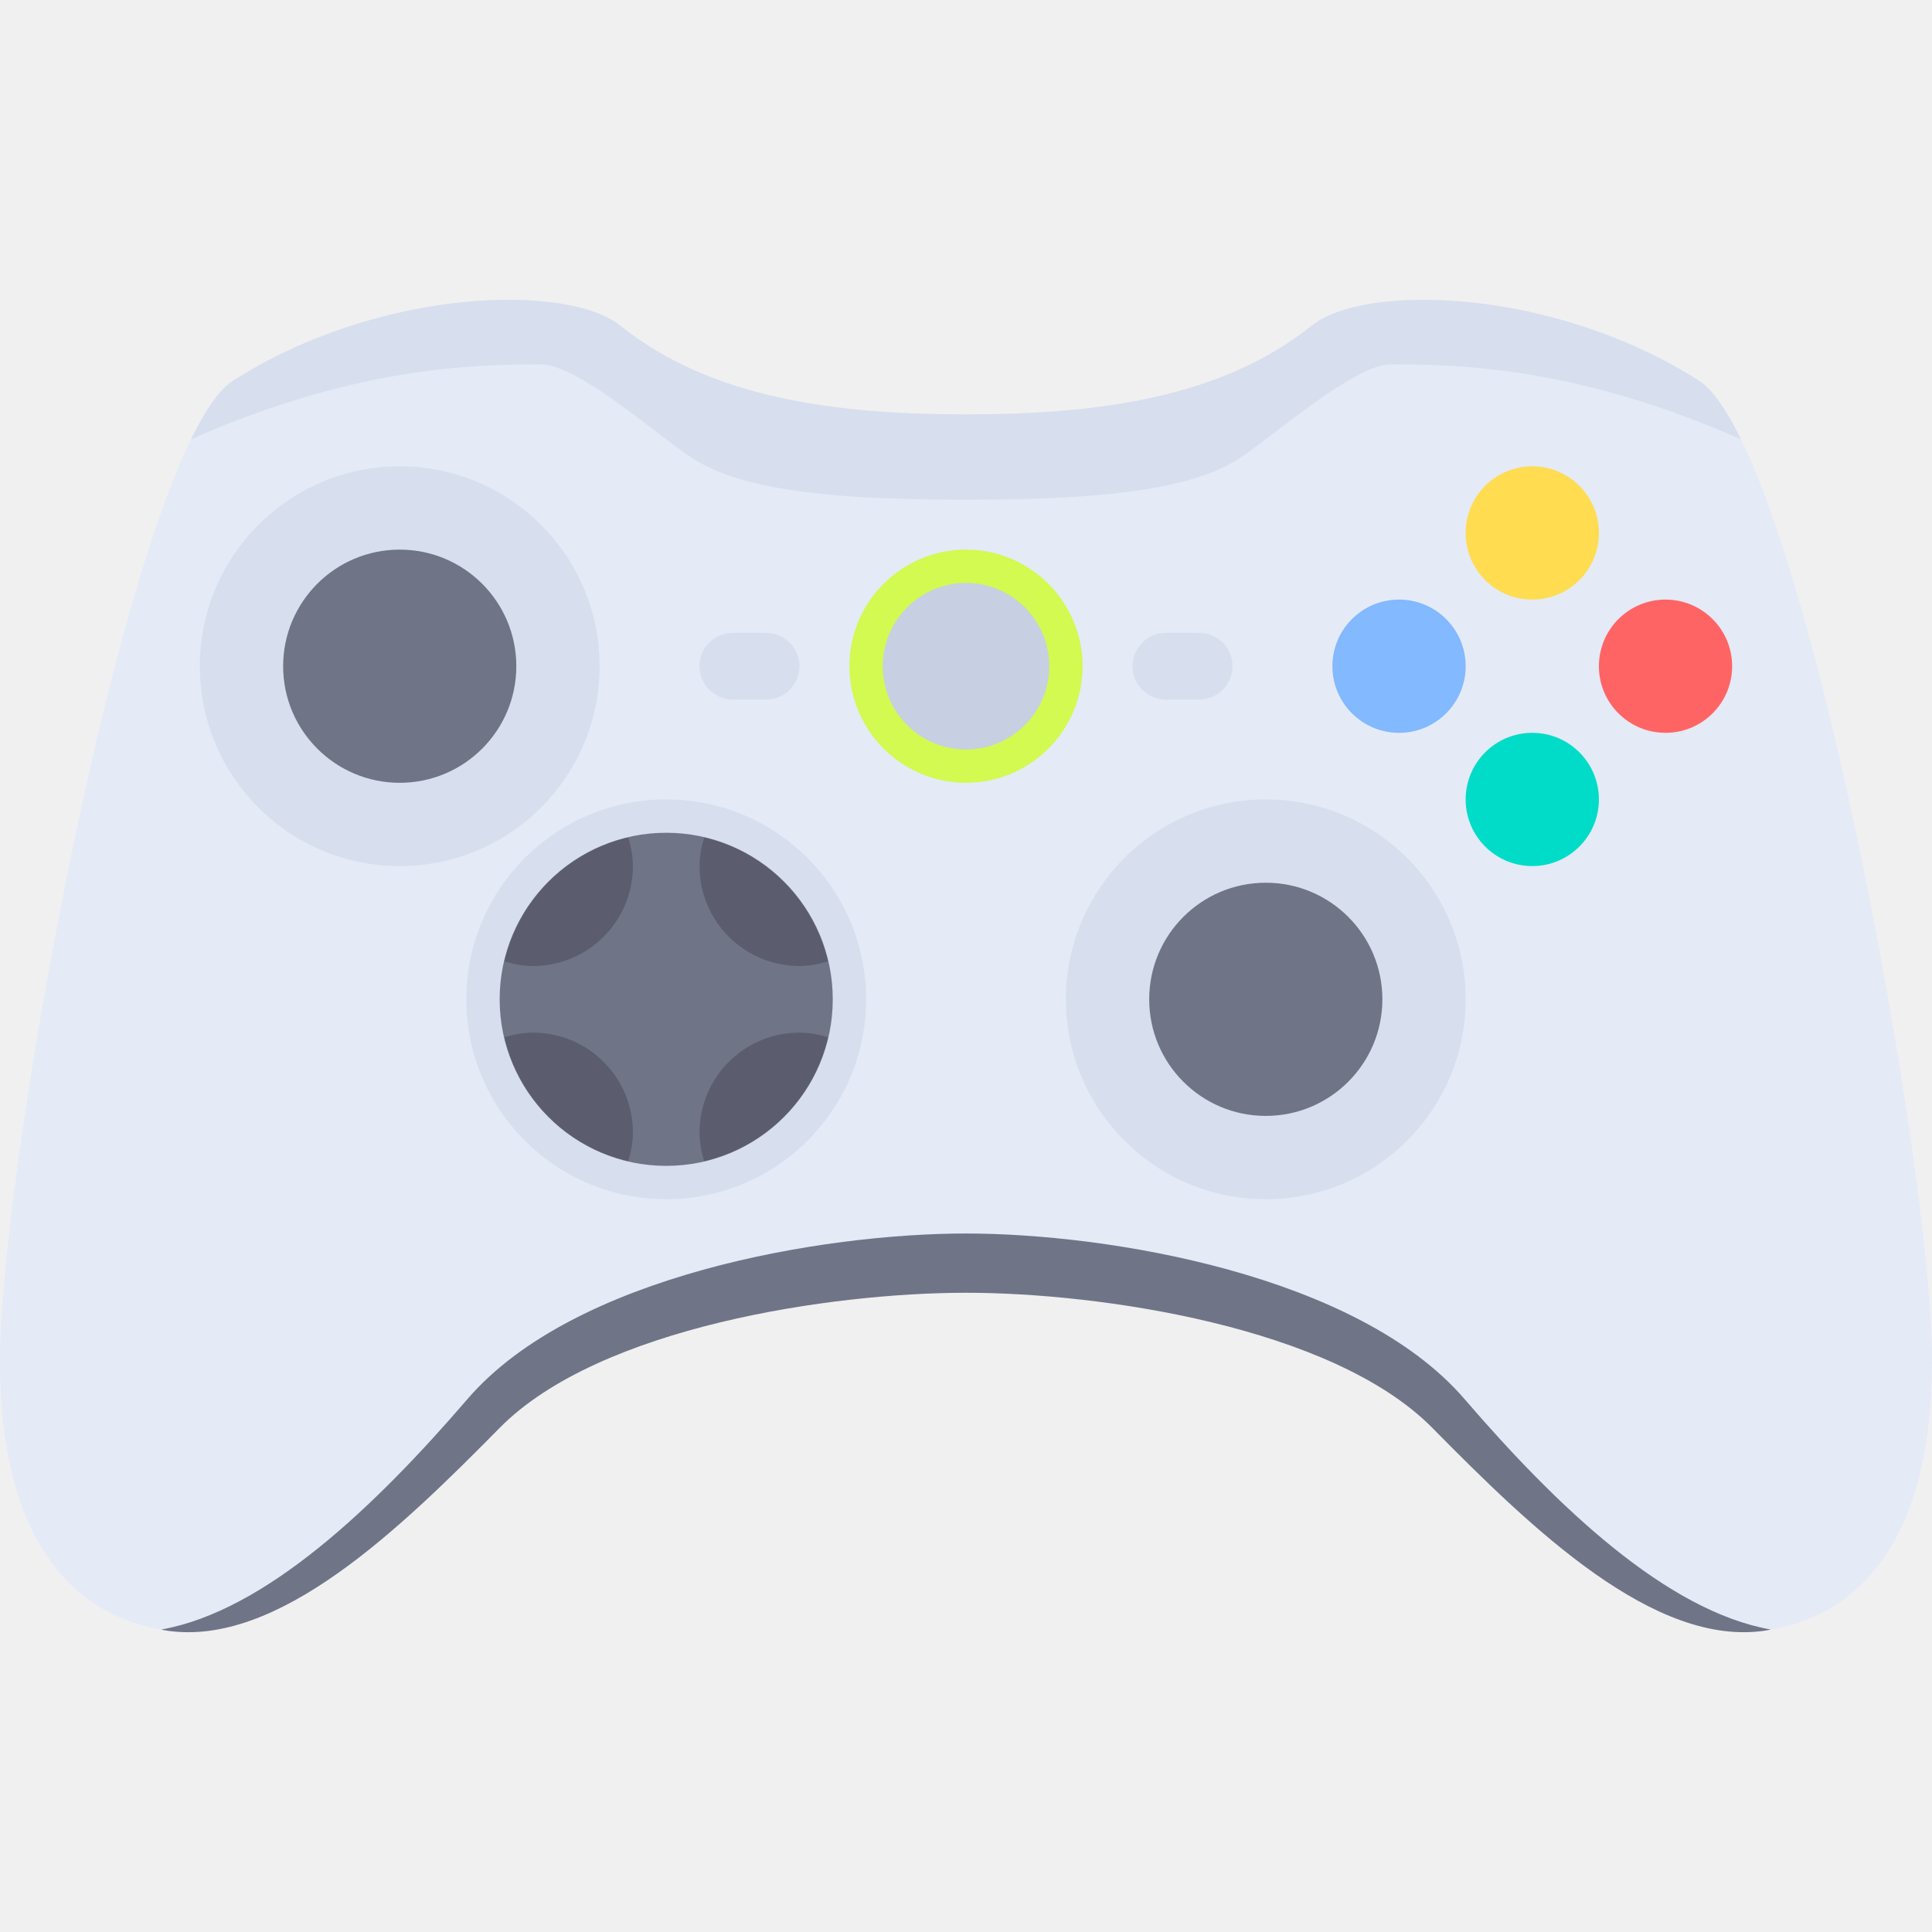
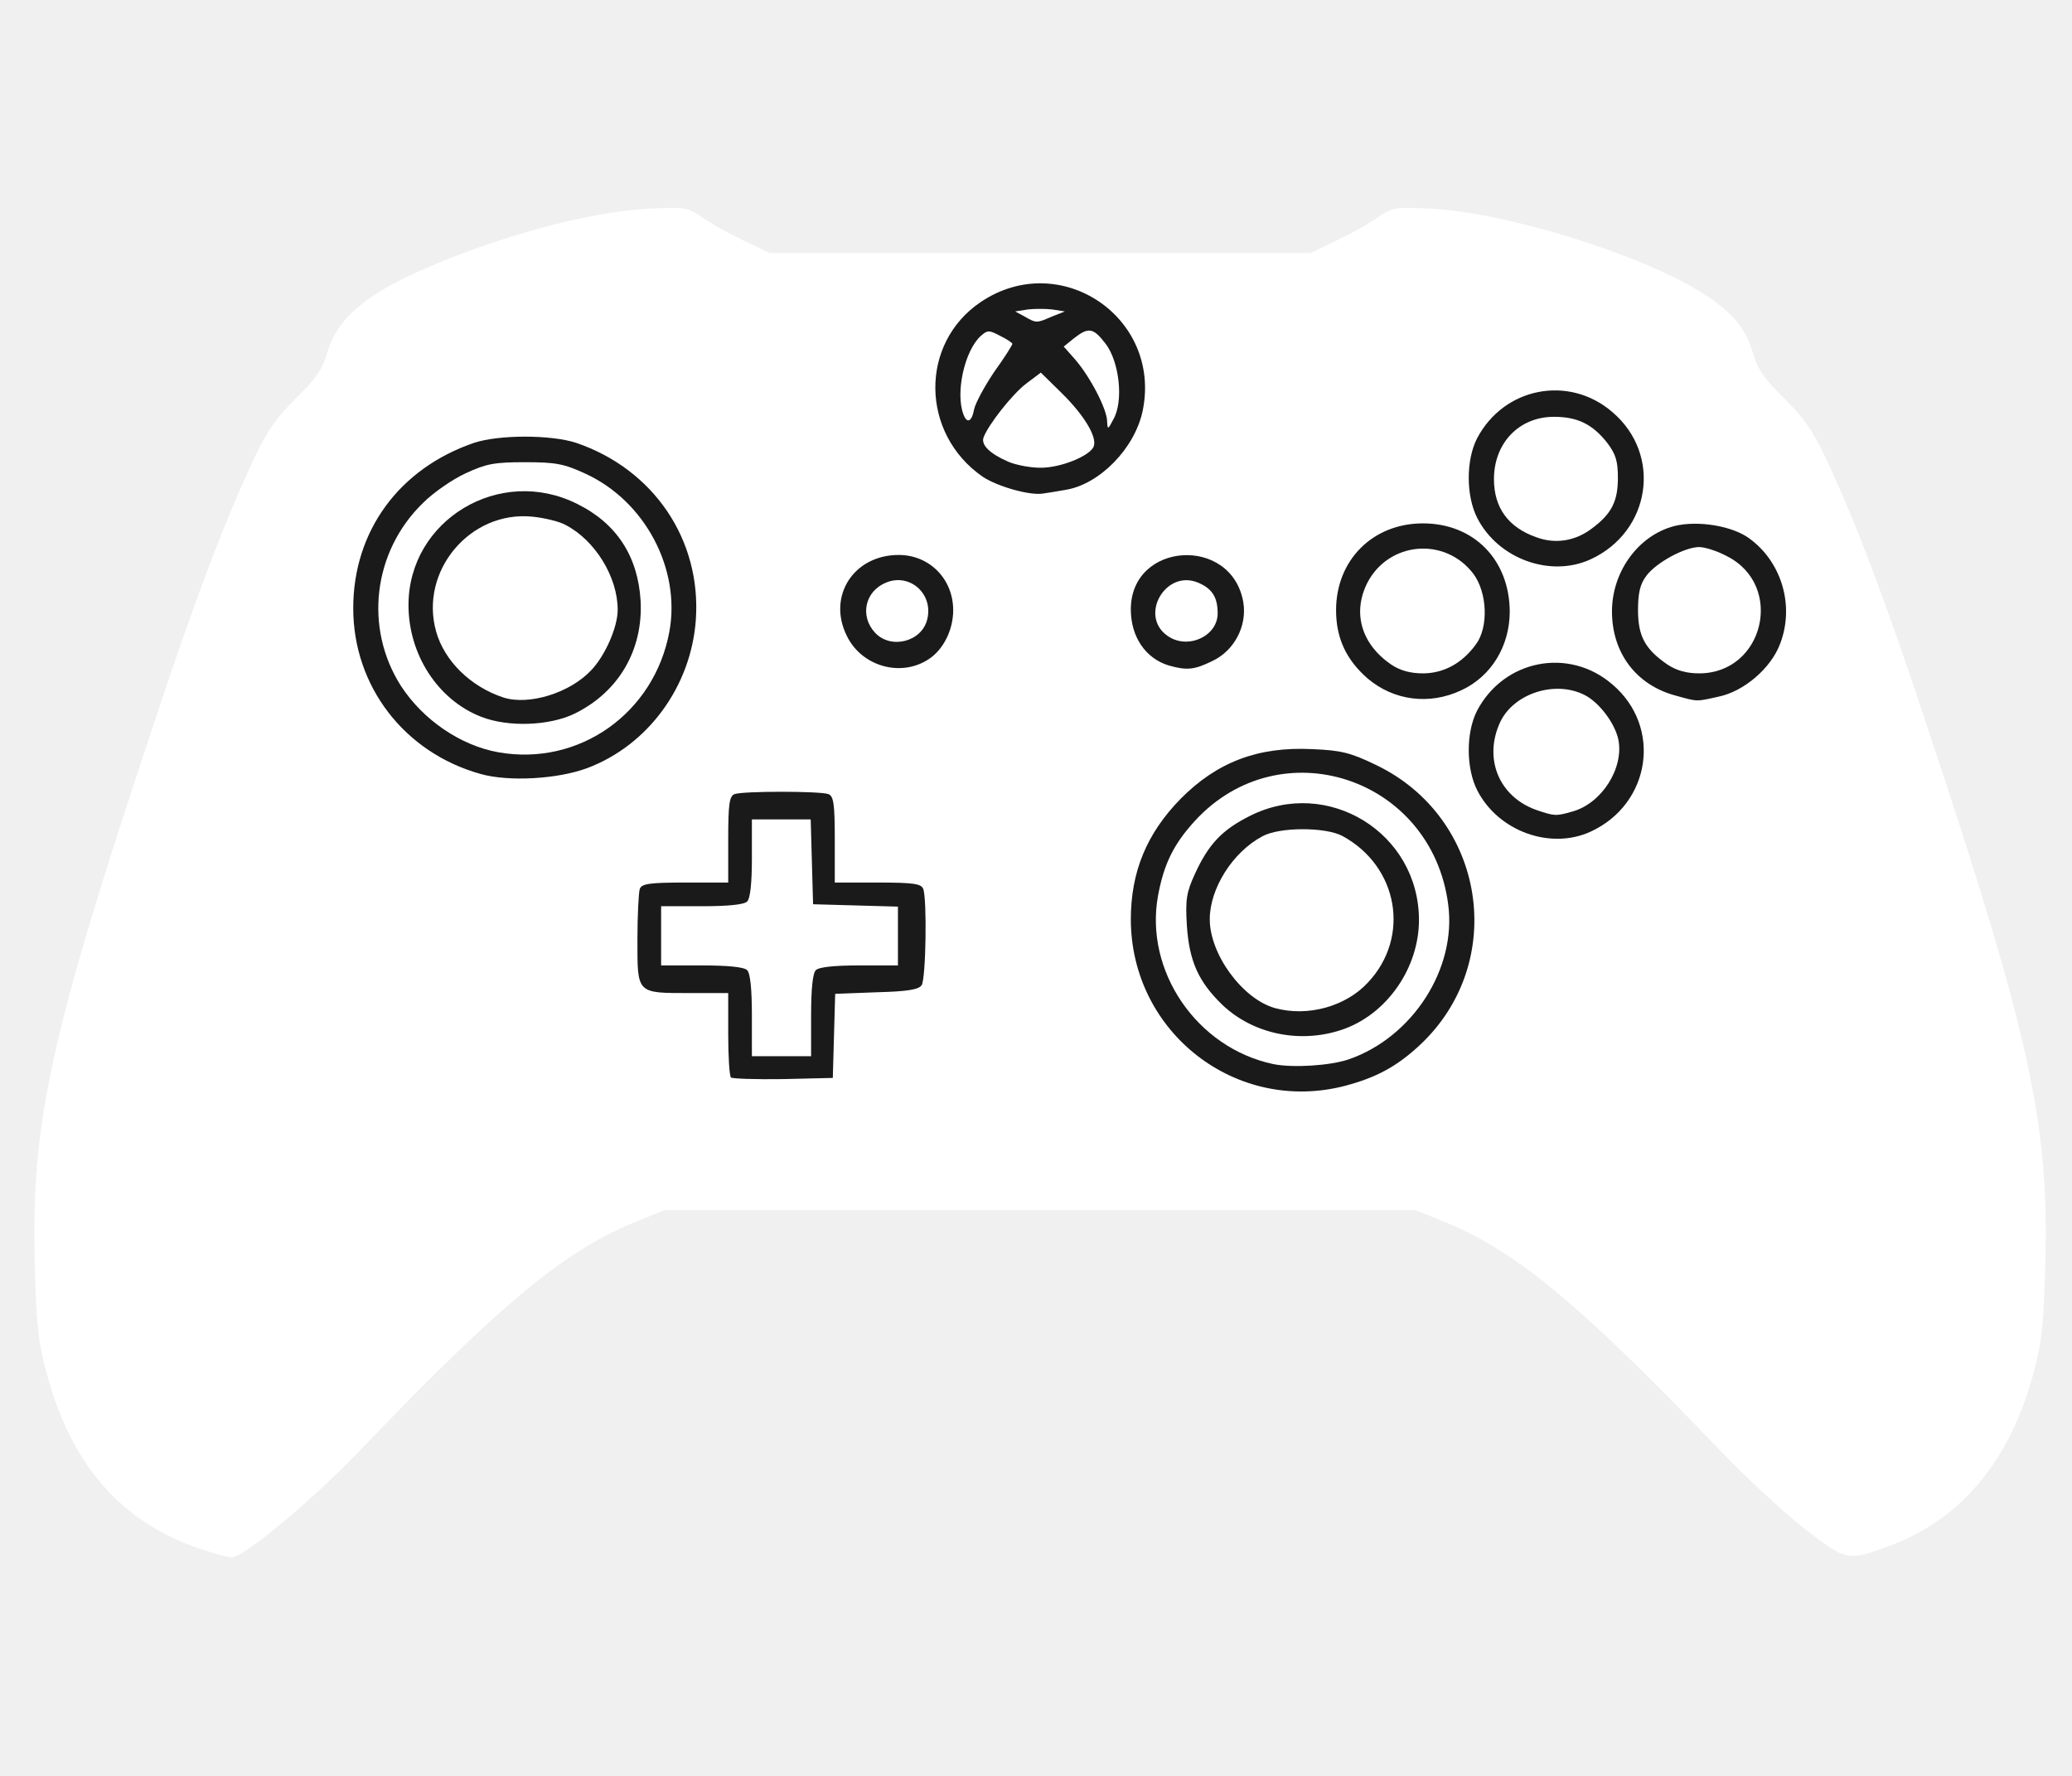
- <svg xmlns="http://www.w3.org/2000/svg" enable-background="new 0 0 512 512" viewBox="0 0 512 512">
-   <path d="m450.207 100.871c-38.621-24.62-88.49-25.879-102.621-14.548-23.724 19.025-56.276 23.501-91.586 23.501s-67.862-4.477-91.586-23.501c-14.131-11.331-64-10.072-102.621 14.548-26.947 17.178-61.793 207.591-61.793 259.629 0 47.001 18.676 67.748 44.138 71.621 29.426 4.477 61.793-26.858 88.276-53.716s88.276-35.811 123.586-35.811 97.103 8.952 123.586 35.811c26.483 26.858 58.85 58.193 88.276 53.716 25.462-3.873 44.138-24.62 44.138-71.621 0-52.038-34.846-242.451-61.793-259.629z" fill="#e4eaf6" />
-   <circle cx="176.552" cy="264.828" fill="#d7deed" r="52.966" />
-   <circle cx="256" cy="176.552" fill="#c7cfe2" r="26.483" />
-   <path d="m450.207 100.871c-38.621-24.62-88.49-25.879-102.621-14.548-23.724 19.025-56.276 23.5-91.586 23.5s-67.862-4.477-91.586-23.5c-14.131-11.331-64-10.072-102.621 14.548-3.602 2.296-7.346 7.763-11.127 15.503 42.865-18.797 73.109-19.822 92.782-19.822 9.931 0 32.356 20.167 40.828 25.379 14.345 8.828 41.379 10.483 71.724 10.483s57.379-1.655 71.724-10.483c8.471-5.213 30.897-25.379 40.828-25.379 19.673 0 49.918 1.025 92.782 19.822-3.781-7.741-7.525-13.207-11.127-15.503z" fill="#d7deed" />
-   <path d="m256 207.448c-17.035 0-30.897-13.863-30.897-30.897s13.863-30.897 30.897-30.897 30.897 13.863 30.897 30.897-13.862 30.897-30.897 30.897zm0-52.965c-12.172 0-22.069 9.901-22.069 22.069s9.897 22.069 22.069 22.069 22.069-9.901 22.069-22.069-9.897-22.069-22.069-22.069z" fill="#d2fa50" />
-   <path d="m203.034 185.379h-8.828c-4.875 0-8.828-3.953-8.828-8.828 0-4.875 3.953-8.828 8.828-8.828h8.828c4.875 0 8.828 3.953 8.828 8.828 0 4.876-3.952 8.828-8.828 8.828z" fill="#d7deed" />
-   <path d="m317.793 185.379h-8.828c-4.875 0-8.828-3.953-8.828-8.828 0-4.875 3.953-8.828 8.828-8.828h8.828c4.875 0 8.828 3.953 8.828 8.828 0 4.876-3.953 8.828-8.828 8.828z" fill="#d7deed" />
-   <circle cx="335.448" cy="264.828" fill="#d7deed" r="52.966" />
-   <circle cx="176.552" cy="264.828" fill="#707487" r="44.138" />
-   <circle cx="335.448" cy="264.828" fill="#707487" r="30.897" />
-   <circle cx="105.931" cy="176.552" fill="#d7deed" r="52.966" />
-   <circle cx="105.931" cy="176.552" fill="#707487" r="30.897" />
-   <circle cx="370.759" cy="176.552" fill="#82b9ff" r="17.655" />
-   <circle cx="441.379" cy="176.552" fill="#ff6464" r="17.655" />
-   <g fill="#5b5d6e">
-     <path d="m219.432 254.769c-3.808-16.266-16.556-29.013-32.822-32.822-.724 2.414-1.231 4.92-1.231 7.57 0 14.626 11.857 26.483 26.483 26.483 2.649 0 5.156-.507 7.57-1.231z" />
-     <path d="m133.672 254.769c2.414.724 4.92 1.231 7.57 1.231 14.626 0 26.483-11.857 26.483-26.483 0-2.649-.506-5.156-1.231-7.57-16.266 3.809-29.014 16.557-32.822 32.822z" />
-     <path d="m219.432 274.887c-2.414-.724-4.92-1.231-7.57-1.231-14.626 0-26.483 11.857-26.483 26.483 0 2.649.506 5.156 1.231 7.57 16.266-3.809 29.014-16.557 32.822-32.822z" />
-     <path d="m141.241 273.655c-2.649 0-5.156.506-7.57 1.231 3.808 16.266 16.556 29.013 32.822 32.822.724-2.414 1.231-4.92 1.231-7.57 0-14.626-11.856-26.483-26.483-26.483z" />
+ <svg xmlns="http://www.w3.org/2000/svg" version="1.0" width="28" height="24" viewBox="0 0 28 24" preserveAspectRatio="xMidYMid" id="svg36">
+   <defs id="defs40" />
+   <rect style="fill:#1a1a1a;stroke-width:0.037" id="rect252" width="22.107" height="11.89" x="3.218" y="3.557" ry="5.502" />
+   <g fill="#000000" id="g34" style="fill:#ffffff" transform="matrix(0.0533397,0,0,0.0533397,0.3995647,-1.727903)">
+     <path d="M 42.9,424.7 C 23.1,418 10.4,403.3 4.3,380.2 2.1,372 1.7,367.7 1.3,352 c -0.9,-35.2 4,-57.7 30.1,-136 10.2,-30.9 17.8,-50.9 25,-66.4 3.7,-8 5.9,-11.1 11,-16.2 5.1,-5 6.8,-7.4 8,-11.6 2.4,-8.5 9.6,-14.7 24.2,-21.1 19.1,-8.4 42,-14.6 56.9,-15.4 9.7,-0.5 10.1,-0.4 14,2.2 2.2,1.6 6.9,4.2 10.5,5.9 l 6.5,3.1 h 68.5 68.5 l 6.5,-3.1 c 3.6,-1.7 8.3,-4.3 10.5,-5.9 3.9,-2.6 4.3,-2.7 14,-2.2 19.2,1.1 52.9,11.6 68.4,21.4 7.4,4.7 10.9,8.9 12.7,15.1 1.2,4.2 2.9,6.6 8,11.6 5.1,5.1 7.3,8.2 11,16.2 7.2,15.5 14.8,35.5 25,66.4 26.1,78.3 31,100.8 30.1,136 -0.4,15.7 -0.8,20 -3,28.2 -5.8,22 -18.2,37 -36.1,43.7 -11,4.1 -11.1,4.1 -21.7,-4 -5.1,-4 -14.8,-12.9 -21.4,-19.8 C 392.4,362.4 376.2,349 357.8,341.7 L 351.2,339 H 256 160.8 l -6.6,2.7 C 135.8,349 119.6,362.4 83.5,400.1 71.4,412.7 54.2,427 51.2,427 c -1,0 -4.7,-1.1 -8.3,-2.3 z M 333.3,307.5 c 7.9,-2.1 13.1,-4.9 18.9,-10.3 22.5,-21 16.7,-57.7 -11.1,-71 -6.4,-3.1 -8.8,-3.7 -16.1,-4 -13.8,-0.7 -24.2,3.3 -33.4,12.6 -8.6,8.8 -12.6,18.5 -12.6,30.6 0.1,28.6 26.7,49.3 54.3,42.1 z m -129.5,-12.7 0.3,-10.6 10.5,-0.4 c 7.9,-0.2 10.7,-0.7 11.4,-1.8 1.1,-1.6 1.4,-21.9 0.4,-24.4 -0.5,-1.3 -2.5,-1.6 -11.5,-1.6 H 204 v -10.9 c 0,-9 -0.3,-11 -1.6,-11.5 -2,-0.8 -21.8,-0.8 -23.8,0 -1.3,0.5 -1.6,2.5 -1.6,11.5 V 256 h -10.9 c -9,0 -11,0.3 -11.5,1.6 -0.3,0.9 -0.6,6.7 -0.6,12.9 0,13.8 -0.3,13.5 13.4,13.5 h 9.6 v 10.3 c 0,5.7 0.3,10.7 0.7,11.1 0.4,0.3 6.3,0.5 13.2,0.4 l 12.6,-0.3 z m 191.7,-51.7 c 15.2,-7 18.2,-26.5 5.5,-37.3 -11,-9.5 -27.5,-6.3 -34.3,6.7 -2.8,5.5 -2.8,14.6 0.1,20.2 5.3,10.3 18.5,15.1 28.7,10.4 z M 141.3,227 c 15.4,-5.8 26.3,-20.7 27.5,-37.6 1.4,-20.3 -10.7,-38.1 -30.3,-44.8 -6.4,-2.1 -19.6,-2.1 -25.9,0 -19,6.5 -30.6,22.4 -30.6,41.9 0,19.7 12.9,36.6 32.3,42 7.1,2 19.5,1.3 27,-1.5 z m 221.4,-19.7 c 7.6,-3.5 12.3,-11.2 12.3,-20 -0.1,-13.1 -9.1,-22.3 -22,-22.3 -12.7,0 -22,9.3 -22,22 0,7.1 2.6,12.6 8,17.3 6.6,5.6 15.6,6.8 23.7,3 z m 65.2,1.6 c 6.4,-1.3 13.3,-7.2 15.6,-13.4 3.8,-9.9 0.2,-21.3 -8.4,-27.1 -4.8,-3.1 -13.9,-4.3 -19.5,-2.4 -8.6,2.8 -14.7,11.7 -14.7,21.3 0,10.5 6.1,18.6 16,21.3 5.8,1.6 5.2,1.6 11,0.3 z m -200.1,-9.5 c 3.7,-2.4 6.2,-7.4 6.2,-12.4 0,-7.9 -6,-14 -13.8,-14 -11.4,0 -18.1,10.4 -13.2,20.4 3.7,7.8 13.7,10.7 20.8,6 z m 71.8,0.5 c 5.6,-2.6 8.9,-8.9 7.9,-14.9 -2.9,-17 -28.5,-15.4 -28.5,1.8 0,6.9 3.7,12.4 9.6,14.2 4.6,1.3 6.5,1.1 11,-1.1 z m 95.9,-25.8 c 15.2,-7 18.2,-26.5 5.5,-37.3 -11,-9.5 -27.5,-6.3 -34.3,6.7 -2.8,5.5 -2.8,14.6 0.1,20.2 5.3,10.3 18.5,15.1 28.7,10.4 z m -133,-17.6 c 8.6,-1.4 17.5,-10.5 19.5,-20 4.9,-23.7 -20.9,-41.1 -41,-27.6 -15.6,10.5 -15.3,33.4 0.5,44.3 3.8,2.5 12.2,4.9 15.5,4.2 0.8,-0.1 3.3,-0.5 5.5,-0.9 z" id="path2" style="fill:#ffffff" />
+     <path d="m 315.1,302 c -19.4,-4.1 -32.7,-23.6 -29.2,-42.7 1.5,-8.1 4,-13.1 9.4,-19 21.7,-23.5 59.9,-10.9 64.1,21.2 2.2,16.3 -9,33.7 -25.2,39.3 -4.7,1.6 -14.1,2.2 -19.1,1.2 z m 18.2,-9 c 10.9,-4.1 18.7,-15.6 18.7,-27.5 0,-22.1 -23.1,-36.3 -42.8,-26.4 -7,3.5 -10.5,7.1 -14,14.8 -2.1,4.6 -2.4,6.4 -2,13 0.6,9 2.9,14.2 9,20.1 8,7.6 20.3,10 31.1,6 z" id="path4" style="fill:#ffffff" />
+     <path d="m 315.5,287.8 c -8.2,-2.3 -16.5,-13.6 -16.5,-22.5 0,-7.8 5.8,-17 13.3,-21 4.3,-2.4 16,-2.4 20.3,-0.1 14.2,7.7 17.3,25.6 6.5,37.1 -5.6,6.1 -15.3,8.8 -23.6,6.5 z" id="path6" style="fill:#ffffff" />
+     <path d="M 183,289.7 C 183,283 182.6,279 181.8,278.2 181,277.4 177,277 170.3,277 H 160 v -7.5 -7.5 h 10.3 c 6.7,0 10.7,-0.4 11.5,-1.2 0.8,-0.8 1.2,-4.7 1.2,-11 V 240 h 7.5 7.4 l 0.3,10.8 0.3,10.7 10.8,0.3 10.7,0.3 v 7.4 7.5 h -9.8 c -6.3,0 -10.2,0.4 -11,1.2 -0.8,0.8 -1.2,4.8 -1.2,11.5 V 300 h -7.5 -7.5 z" id="path8" style="fill:#ffffff" />
+     <path d="m 381.7,237.6 c -9.5,-3.4 -13.4,-13.1 -9.1,-22.3 3.5,-7.3 14,-10.6 21.4,-6.8 3.7,1.9 7.6,7.1 8.5,11.2 1.5,7.2 -4.1,16.2 -11.6,18.3 -4.2,1.2 -4.5,1.2 -9.2,-0.4 z" id="path10" style="fill:#ffffff" />
+     <path d="m 118.8,223 c -9.6,-1.7 -19.1,-8.2 -24.7,-16.8 -9.4,-14.7 -7.1,-34.1 5.6,-46.4 2.6,-2.6 7.5,-6 10.8,-7.5 5.2,-2.4 7.2,-2.8 15,-2.8 7.8,0 9.9,0.4 15.3,2.9 15.1,6.9 24.2,24.1 21.3,40 -3.8,20.7 -22.9,34.2 -43.3,30.6 z m 19.3,-9.8 c 11.2,-5.5 17.4,-16.2 16.7,-28.7 -0.7,-11.2 -6.1,-19.5 -16,-24.4 -19.6,-9.9 -42.8,4 -42.8,25.6 0,12.5 7.4,24 18.4,28.3 6.9,2.7 17.3,2.3 23.7,-0.8 z" id="path12" style="fill:#ffffff" />
+     <path d="m 120,209.1 c -8.2,-2.7 -14.9,-9.2 -17,-16.7 -4.3,-15.3 8.6,-30.7 24.4,-29.1 3,0.3 6.8,1.2 8.4,2.1 7.5,3.9 13.2,13.2 13.2,21.5 0,4.4 -3.2,11.7 -6.8,15.4 -5.4,5.7 -15.8,8.9 -22.2,6.8 z" id="path14" style="fill:#ffffff" />
+     <path d="m 345,200.8 c -7.6,-5.2 -9.9,-13.1 -6.1,-20.7 5.4,-10.5 19.7,-11.8 26.9,-2.3 3.5,4.7 3.9,13.5 0.6,17.9 -3.5,4.8 -8.2,7.3 -13.4,7.3 -3.2,0 -5.7,-0.7 -8,-2.2 z" id="path16" style="fill:#ffffff" />
+     <path d="m 415,200.8 c -5.7,-3.9 -7.5,-7.2 -7.5,-13.8 0,-4.3 0.5,-6.6 2.1,-8.7 2.4,-3.3 9.7,-7.3 13.4,-7.3 1.4,0 4.6,1 7,2.3 14.7,7.4 9.4,29.7 -7,29.7 -3.2,0 -5.7,-0.7 -8,-2.2 z" id="path18" style="fill:#ffffff" />
+     <path d="m 214.2,192.7 c -3.9,-4.2 -2.6,-10.5 2.8,-12.7 6,-2.5 12.1,2.9 10.4,9.4 -1.4,5.6 -9.2,7.6 -13.2,3.3 z" id="path20" style="fill:#ffffff" />
+     <path d="m 288.3,193.5 c -7.3,-5.1 -0.5,-16.9 7.7,-13.5 3.6,1.5 5,3.7 5,7.8 0,5.8 -7.6,9.3 -12.7,5.7 z" id="path22" style="fill:#ffffff" />
+     <path d="M 381.7,168.5 C 374.6,166 371,161 371,153.8 c 0,-9.2 6.4,-15.8 15.2,-15.8 6,0 9.8,1.9 13.5,6.6 2.2,2.9 2.7,4.7 2.7,8.9 0,5.9 -1.6,9.1 -6.6,12.8 -4.2,3.2 -9.3,4 -14.1,2.2 z" id="path24" style="fill:#ffffff" />
+     <path d="m 248,149.4 c -4.8,-2.1 -7,-4.3 -6.3,-6.2 1.2,-3.2 7.3,-11 10.9,-13.7 l 3.6,-2.7 5.2,5.1 c 5.8,5.7 9.1,11.2 8.2,13.6 -0.9,2.4 -8.5,5.5 -13.6,5.4 -2.5,0 -6.1,-0.7 -8,-1.5 z" id="path26" style="fill:#ffffff" />
+     <path d="m 273,139.2 c 0,-3.1 -4.3,-11.3 -8,-15.6 l -3,-3.4 2.6,-2.1 c 3.7,-2.9 4.9,-2.7 8.1,1.5 3.4,4.6 4.5,14.4 1.9,19 -1.4,2.7 -1.5,2.7 -1.6,0.6 z" id="path28" style="fill:#ffffff" />
+     <path d="m 236.6,137.4 c -2.1,-5.5 0.3,-16.2 4.4,-19.9 1.7,-1.5 2.1,-1.5 4.9,0 1.7,0.8 3.1,1.8 3.1,2 0,0.3 -2,3.5 -4.6,7.1 -2.5,3.7 -4.8,8 -5.1,9.5 -0.6,3.2 -1.8,3.7 -2.7,1.3 z" id="path30" style="fill:#ffffff" />
+     <path d="m 252.1,112.6 -2.4,-1.3 3.2,-0.5 c 1.7,-0.2 4.5,-0.2 6.2,0 l 3.2,0.5 -3.3,1.3 c -3.9,1.7 -3.9,1.7 -6.9,0 z" id="path32" style="fill:#ffffff" />
  </g>
-   <circle cx="406.069" cy="211.862" fill="#00dcc8" r="17.655" />
-   <circle cx="406.069" cy="141.241" fill="#ffdc50" r="17.655" />
-   <path d="m388.109 370.759c-28.309-32.9-94.364-43.868-132.109-43.868s-103.8 10.967-132.109 43.868c-24.396 28.354-53.461 56.172-81.162 61.085.473.085.931.205 1.409.278 29.426 4.477 61.793-26.858 88.276-53.717s88.276-35.812 123.586-35.812 97.103 8.952 123.586 35.811 58.85 58.193 88.276 53.717c.478-.073.937-.193 1.409-.278-27.701-4.912-56.766-32.73-81.162-61.084z" fill="#707487" />
</svg>
